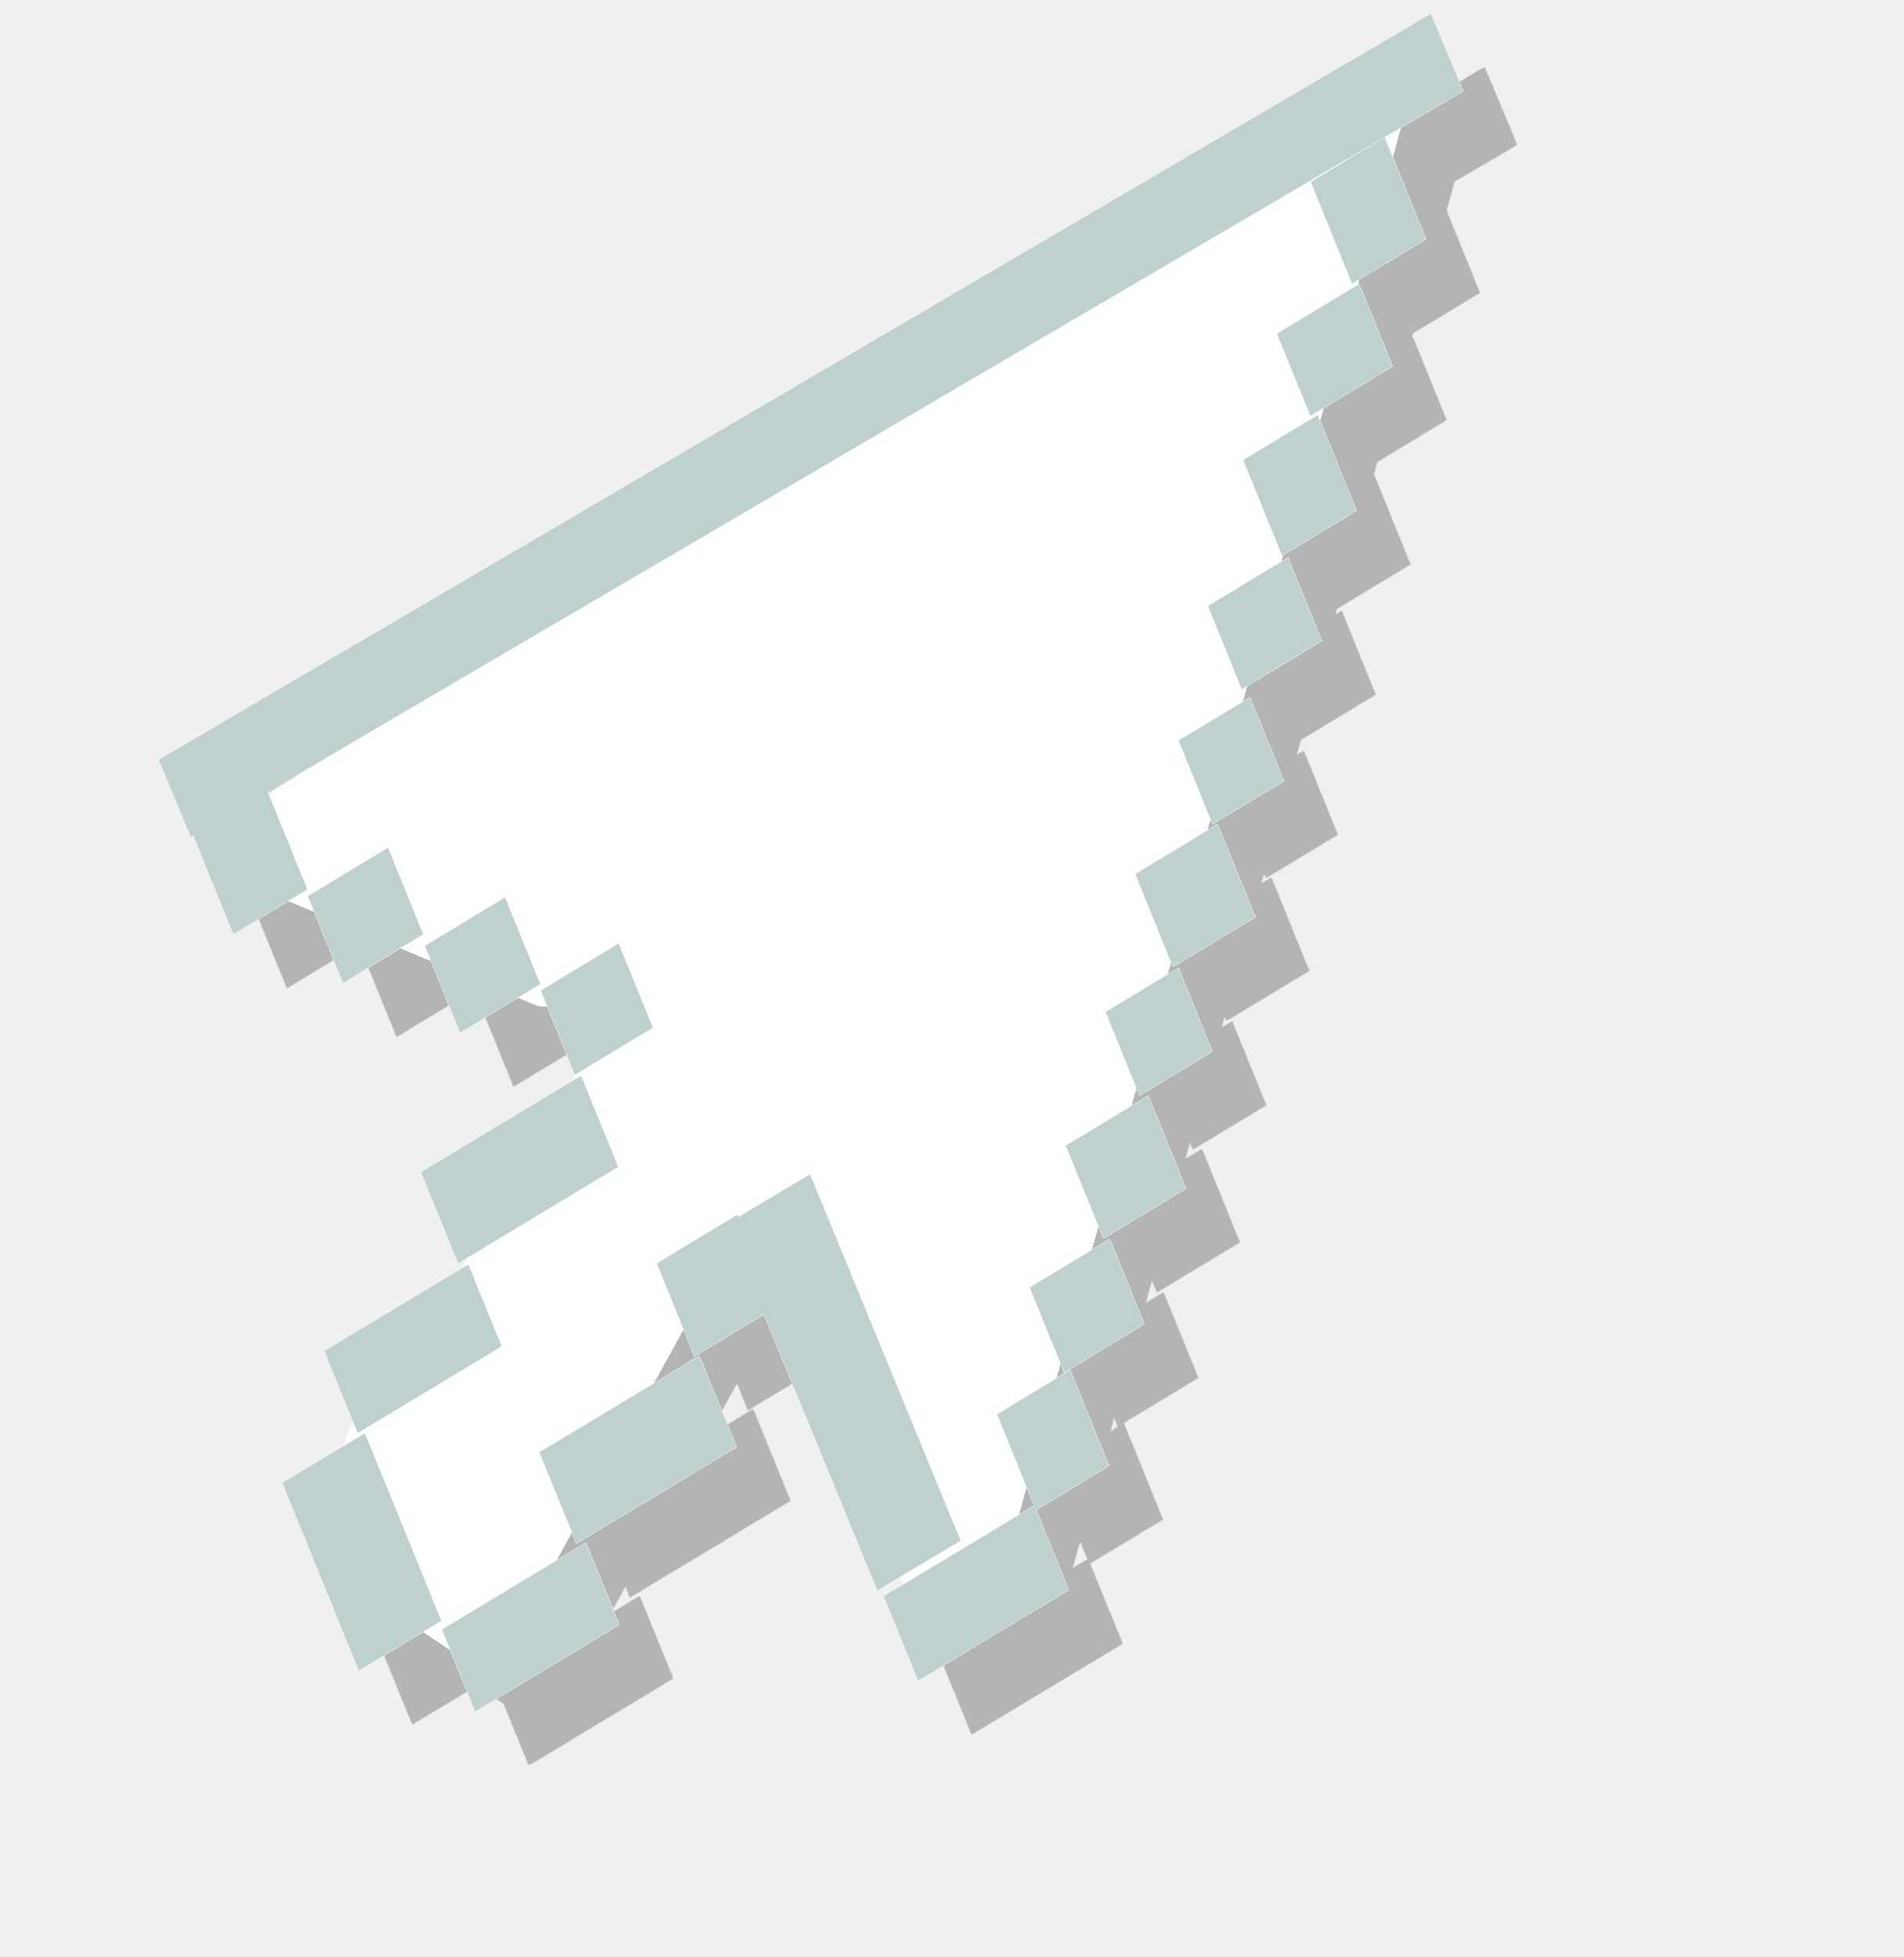
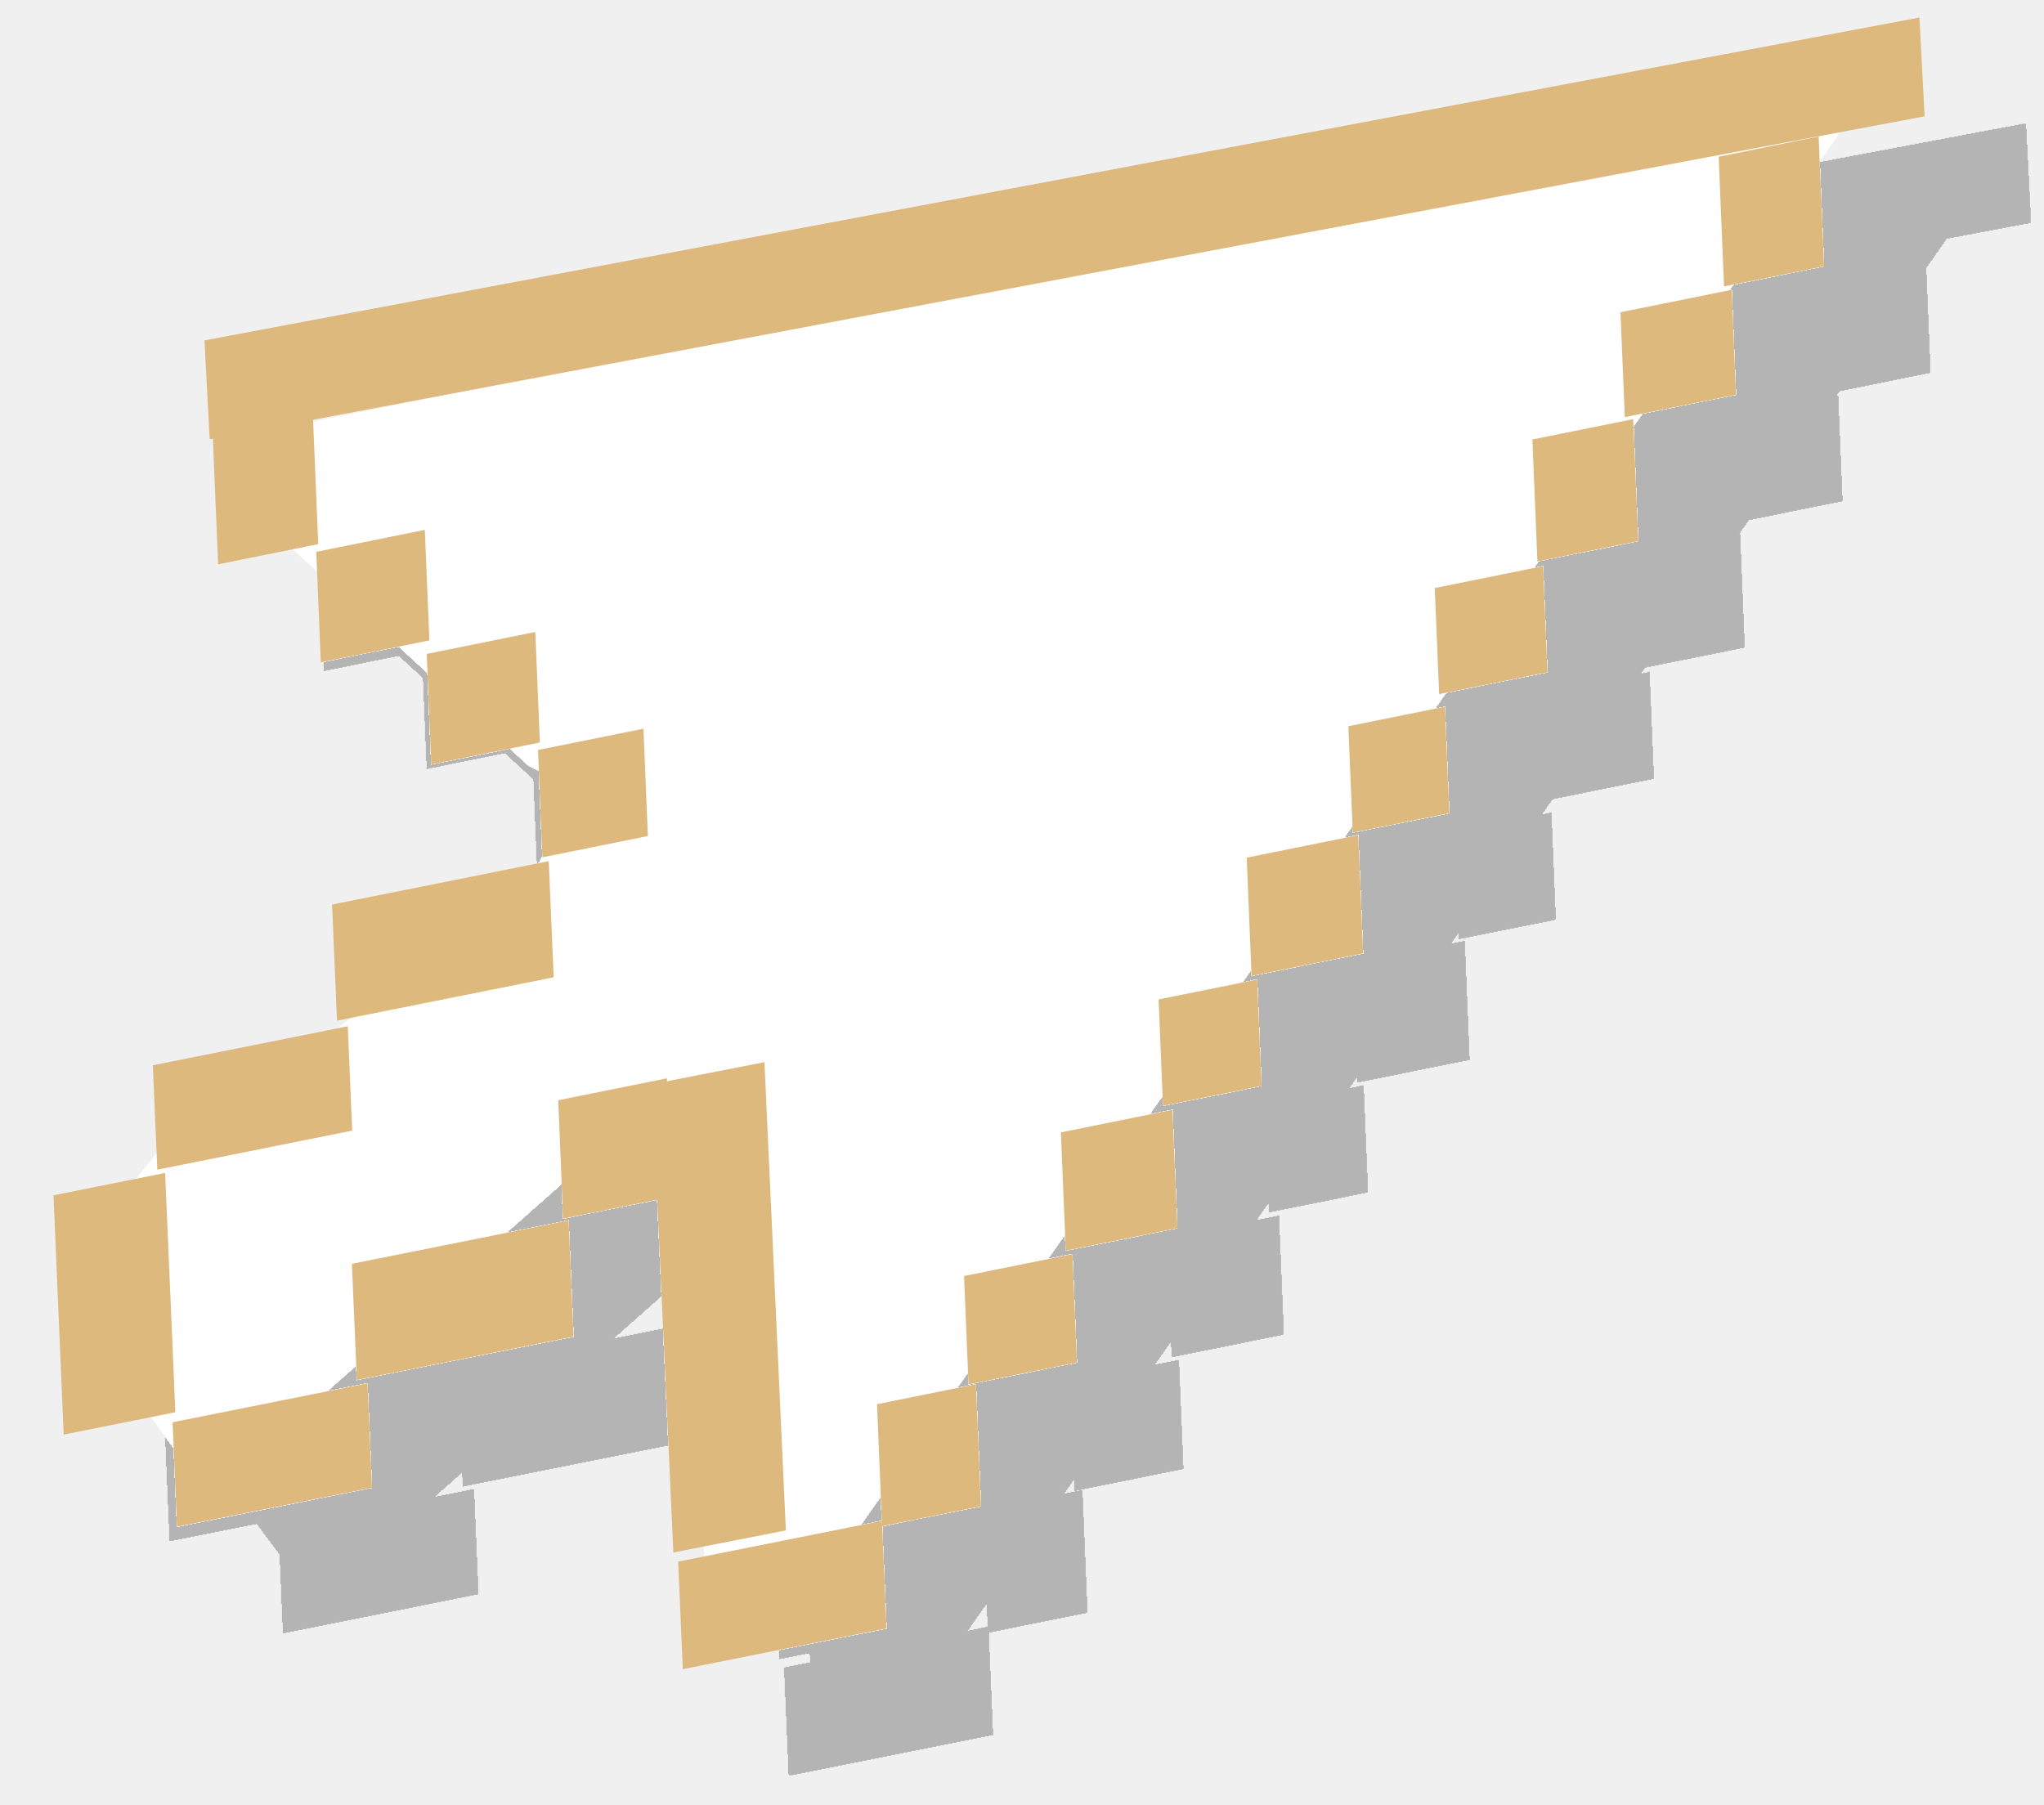
- <svg xmlns="http://www.w3.org/2000/svg" width="142" height="146" viewBox="0 0 142 146" fill="none">
-   <g filter="url(#filter0_d_287_74)">
-     <path d="M18.208 60.288L104.933 7.873L75.073 116.318L68.195 120.038L55.351 91.2L52.599 96.19L40.698 117.851L34.752 123.853L29.94 120.649L24.402 111.384L27.624 102.143L33.859 95.501L42.763 81.269L43.254 75.312L40.152 75.04L17.974 65.706L18.208 60.288Z" fill="white" />
-     <path d="M109.14 6.795L106.731 1.04L11.841 56.685L14.249 62.44L109.14 6.795Z" fill="#BED1CE" />
-     <path d="M106.361 17.834L103.282 10.248L97.778 13.573L100.857 21.159L106.361 17.834Z" fill="#BED1CE" />
-     <path d="M103.871 27.328L101.381 21.194L95.261 24.891L97.751 31.026L103.871 27.328Z" fill="#BED1CE" />
-     <path d="M101.183 38.092L98.29 30.965L92.742 34.317L95.635 41.444L101.183 38.092Z" fill="#BED1CE" />
-     <path d="M98.587 47.81L96.071 41.608L90.111 45.209L92.627 51.411L98.587 47.81Z" fill="#BED1CE" />
-     <path d="M95.762 58.259L93.237 52.036L87.922 55.247L90.447 61.47L95.762 58.259Z" fill="#BED1CE" />
-     <path d="M93.631 68.415L90.825 61.501L84.687 65.21L87.492 72.124L93.631 68.415Z" fill="#BED1CE" />
-     <path d="M90.424 78.442L87.9 72.221L82.474 75.499L84.999 81.72L90.424 78.442Z" fill="#BED1CE" />
-     <path d="M88.454 88.672L85.648 81.756L79.507 85.467L82.313 92.382L88.454 88.672Z" fill="#BED1CE" />
-     <path d="M85.355 98.782L82.784 92.445L76.817 96.05L79.388 102.387L85.355 98.782Z" fill="#BED1CE" />
-     <path d="M82.719 109.352L79.824 102.219L74.379 105.509L77.274 112.642L82.719 109.352Z" fill="#BED1CE" />
-     <path d="M79.716 118.613L77.155 112.327L65.933 119.082L68.493 125.367L79.716 118.613Z" fill="#BED1CE" />
-     <path d="M71.658 114.939L60.424 87.605L54.216 91.31L65.451 118.643L71.658 114.939Z" fill="#BED1CE" />
-     <path d="M57.785 97.561L54.977 90.639L48.997 94.253L51.806 101.174L57.785 97.561Z" fill="#BED1CE" />
-     <path d="M54.935 107.953L52.17 101.164L40.235 108.349L43 115.137L54.935 107.953Z" fill="#BED1CE" />
-     <path d="M46.113 87.053L43.348 80.265L31.413 87.45L34.178 94.238L46.113 87.053Z" fill="#BED1CE" />
-     <path d="M48.697 76.667L46.15 70.39L40.345 73.897L42.892 80.174L48.697 76.667Z" fill="#BED1CE" />
-     <path d="M40.297 73.413L37.675 66.952L31.698 70.564L34.32 77.025L40.297 73.413Z" fill="#BED1CE" />
-     <path d="M31.569 69.704L28.947 63.242L22.971 66.853L25.592 73.315L31.569 69.704Z" fill="#BED1CE" />
-     <path d="M22.925 66.357L19.874 58.838L14.362 62.168L17.413 69.686L22.925 66.357Z" fill="#BED1CE" />
-     <path d="M46.188 121.208L43.703 115.106L32.968 121.569L35.453 127.67L46.188 121.208Z" fill="#BED1CE" />
-     <path d="M37.421 100.44L34.936 94.338L24.201 100.801L26.686 106.902L37.421 100.44Z" fill="#BED1CE" />
-     <path d="M32.918 120.914L27.221 106.93L21.07 110.632L26.767 124.616L32.918 120.914Z" fill="#BED1CE" />
+ <svg xmlns="http://www.w3.org/2000/svg" width="77" height="68" viewBox="0 0 77 68" fill="none">
+   <g filter="url(#filter0_d_287_111)">
+     <path d="M10.558 16.136L69.918 4.141L31.248 59.126L26.628 59.831L25.219 41.017L22.664 43.27L11.6 53.055L7.045 55.232L4.984 52.459L3.738 46.13L7.414 41.581L12.261 39.102L20.14 32.892L21.618 29.64L19.928 28.861L9.334 19.137L10.558 16.136Z" fill="white" />
+     <path d="M72.502 4.383L72.308 0.66L7.703 12.825L7.898 16.548L72.502 4.383Z" fill="#DEB97E" />
+     <path d="M68.713 10.033L68.511 5.144L64.744 5.904L64.946 10.793L68.713 10.033Z" fill="#DEB97E" />
+     <path d="M65.397 14.871L65.234 10.918L61.045 11.764L61.208 15.717L65.397 14.871Z" fill="#DEB97E" />
+     <path d="M61.714 20.385L61.524 15.792L57.727 16.558L57.916 21.152L61.714 20.385Z" fill="#DEB97E" />
+     <path d="M58.293 25.328L58.128 21.331L54.049 22.155L54.214 26.152L58.293 25.328Z" fill="#DEB97E" />
+     <path d="M54.596 30.637L54.431 26.627L50.794 27.361L50.959 31.371L54.596 30.637Z" fill="#DEB97E" />
+     <path d="M51.349 35.92L51.166 31.465L46.964 32.313L47.148 36.769L51.349 35.92Z" fill="#DEB97E" />
+     <path d="M47.523 40.914L47.358 36.905L43.645 37.655L43.81 41.664L47.523 40.914Z" fill="#DEB97E" />
+     <path d="M44.352 46.272L44.168 41.815L39.965 42.664L40.148 47.121L44.352 46.272Z" fill="#DEB97E" />
+     <path d="M40.569 51.334L40.4 47.251L36.316 48.076L36.485 52.159L40.569 51.334Z" fill="#DEB97E" />
+     <path d="M36.954 56.749L36.764 52.152L33.038 52.905L33.227 57.501L36.954 56.749Z" fill="#DEB97E" />
+     <path d="M33.397 61.353L33.224 57.3L25.548 58.837L25.721 62.89L33.397 61.353Z" fill="#DEB97E" />
+     <path d="M29.605 57.661L28.798 40.018L24.558 40.85L25.366 58.493L29.605 57.661Z" fill="#DEB97E" />
+     <path d="M25.305 45.087L25.122 40.627L21.029 41.453L21.213 45.914L25.305 45.087Z" fill="#DEB97E" />
+     <path d="M21.606 50.358L21.419 45.981L13.256 47.616L13.443 51.993L21.606 50.358Z" fill="#DEB97E" />
+     <path d="M20.858 36.821L20.672 32.445L12.509 34.08L12.695 38.456L20.858 36.821Z" fill="#DEB97E" />
+     <path d="M24.407 31.499L24.24 27.455L20.267 28.257L20.433 32.302L24.407 31.499Z" fill="#DEB97E" />
+     <path d="M20.337 27.975L20.166 23.811L16.075 24.637L16.247 28.801L20.337 27.975Z" fill="#DEB97E" />
+     <path d="M16.176 24.128L16.004 19.964L11.914 20.79L12.085 24.954L16.176 24.128Z" fill="#DEB97E" />
+     <path d="M11.988 20.501L11.788 15.656L8.016 16.418L8.216 21.263L11.988 20.501Z" fill="#DEB97E" />
+     <path d="M14.012 56.051L13.844 52.117L6.502 53.587L6.669 57.521L14.012 56.051Z" fill="#DEB97E" />
+     <path d="M13.269 42.599L13.101 38.666L5.758 40.136L5.926 44.069L13.269 42.599Z" fill="#DEB97E" />
+     <path d="M6.606 53.209L6.221 44.193L2.015 45.035L2.399 54.051L6.606 53.209Z" fill="#DEB97E" />
  </g>
  <defs>
-     <filter id="filter0_d_287_74" x="11.841" y="1.04" width="101.299" height="130.63" filterUnits="userSpaceOnUse" color-interpolation-filters="sRGB">
+     <filter id="filter0_d_287_111" x="2.015" y="0.66" width="74.488" height="66.23" filterUnits="userSpaceOnUse" color-interpolation-filters="sRGB">
      <feFlood flood-opacity="0" result="BackgroundImageFix" />
      <feColorMatrix in="SourceAlpha" type="matrix" values="0 0 0 0 0 0 0 0 0 0 0 0 0 0 0 0 0 0 127 0" result="hardAlpha" />
      <feOffset dx="4" dy="4" />
      <feComposite in2="hardAlpha" operator="out" />
      <feColorMatrix type="matrix" values="0 0 0 0 0 0 0 0 0 0 0 0 0 0 0 0 0 0 0.25 0" />
-       <feBlend mode="normal" in2="BackgroundImageFix" result="effect1_dropShadow_287_74" />
-       <feBlend mode="normal" in="SourceGraphic" in2="effect1_dropShadow_287_74" result="shape" />
+       <feBlend mode="normal" in2="BackgroundImageFix" result="effect1_dropShadow_287_111" />
+       <feBlend mode="normal" in="SourceGraphic" in2="effect1_dropShadow_287_111" result="shape" />
    </filter>
  </defs>
</svg>
